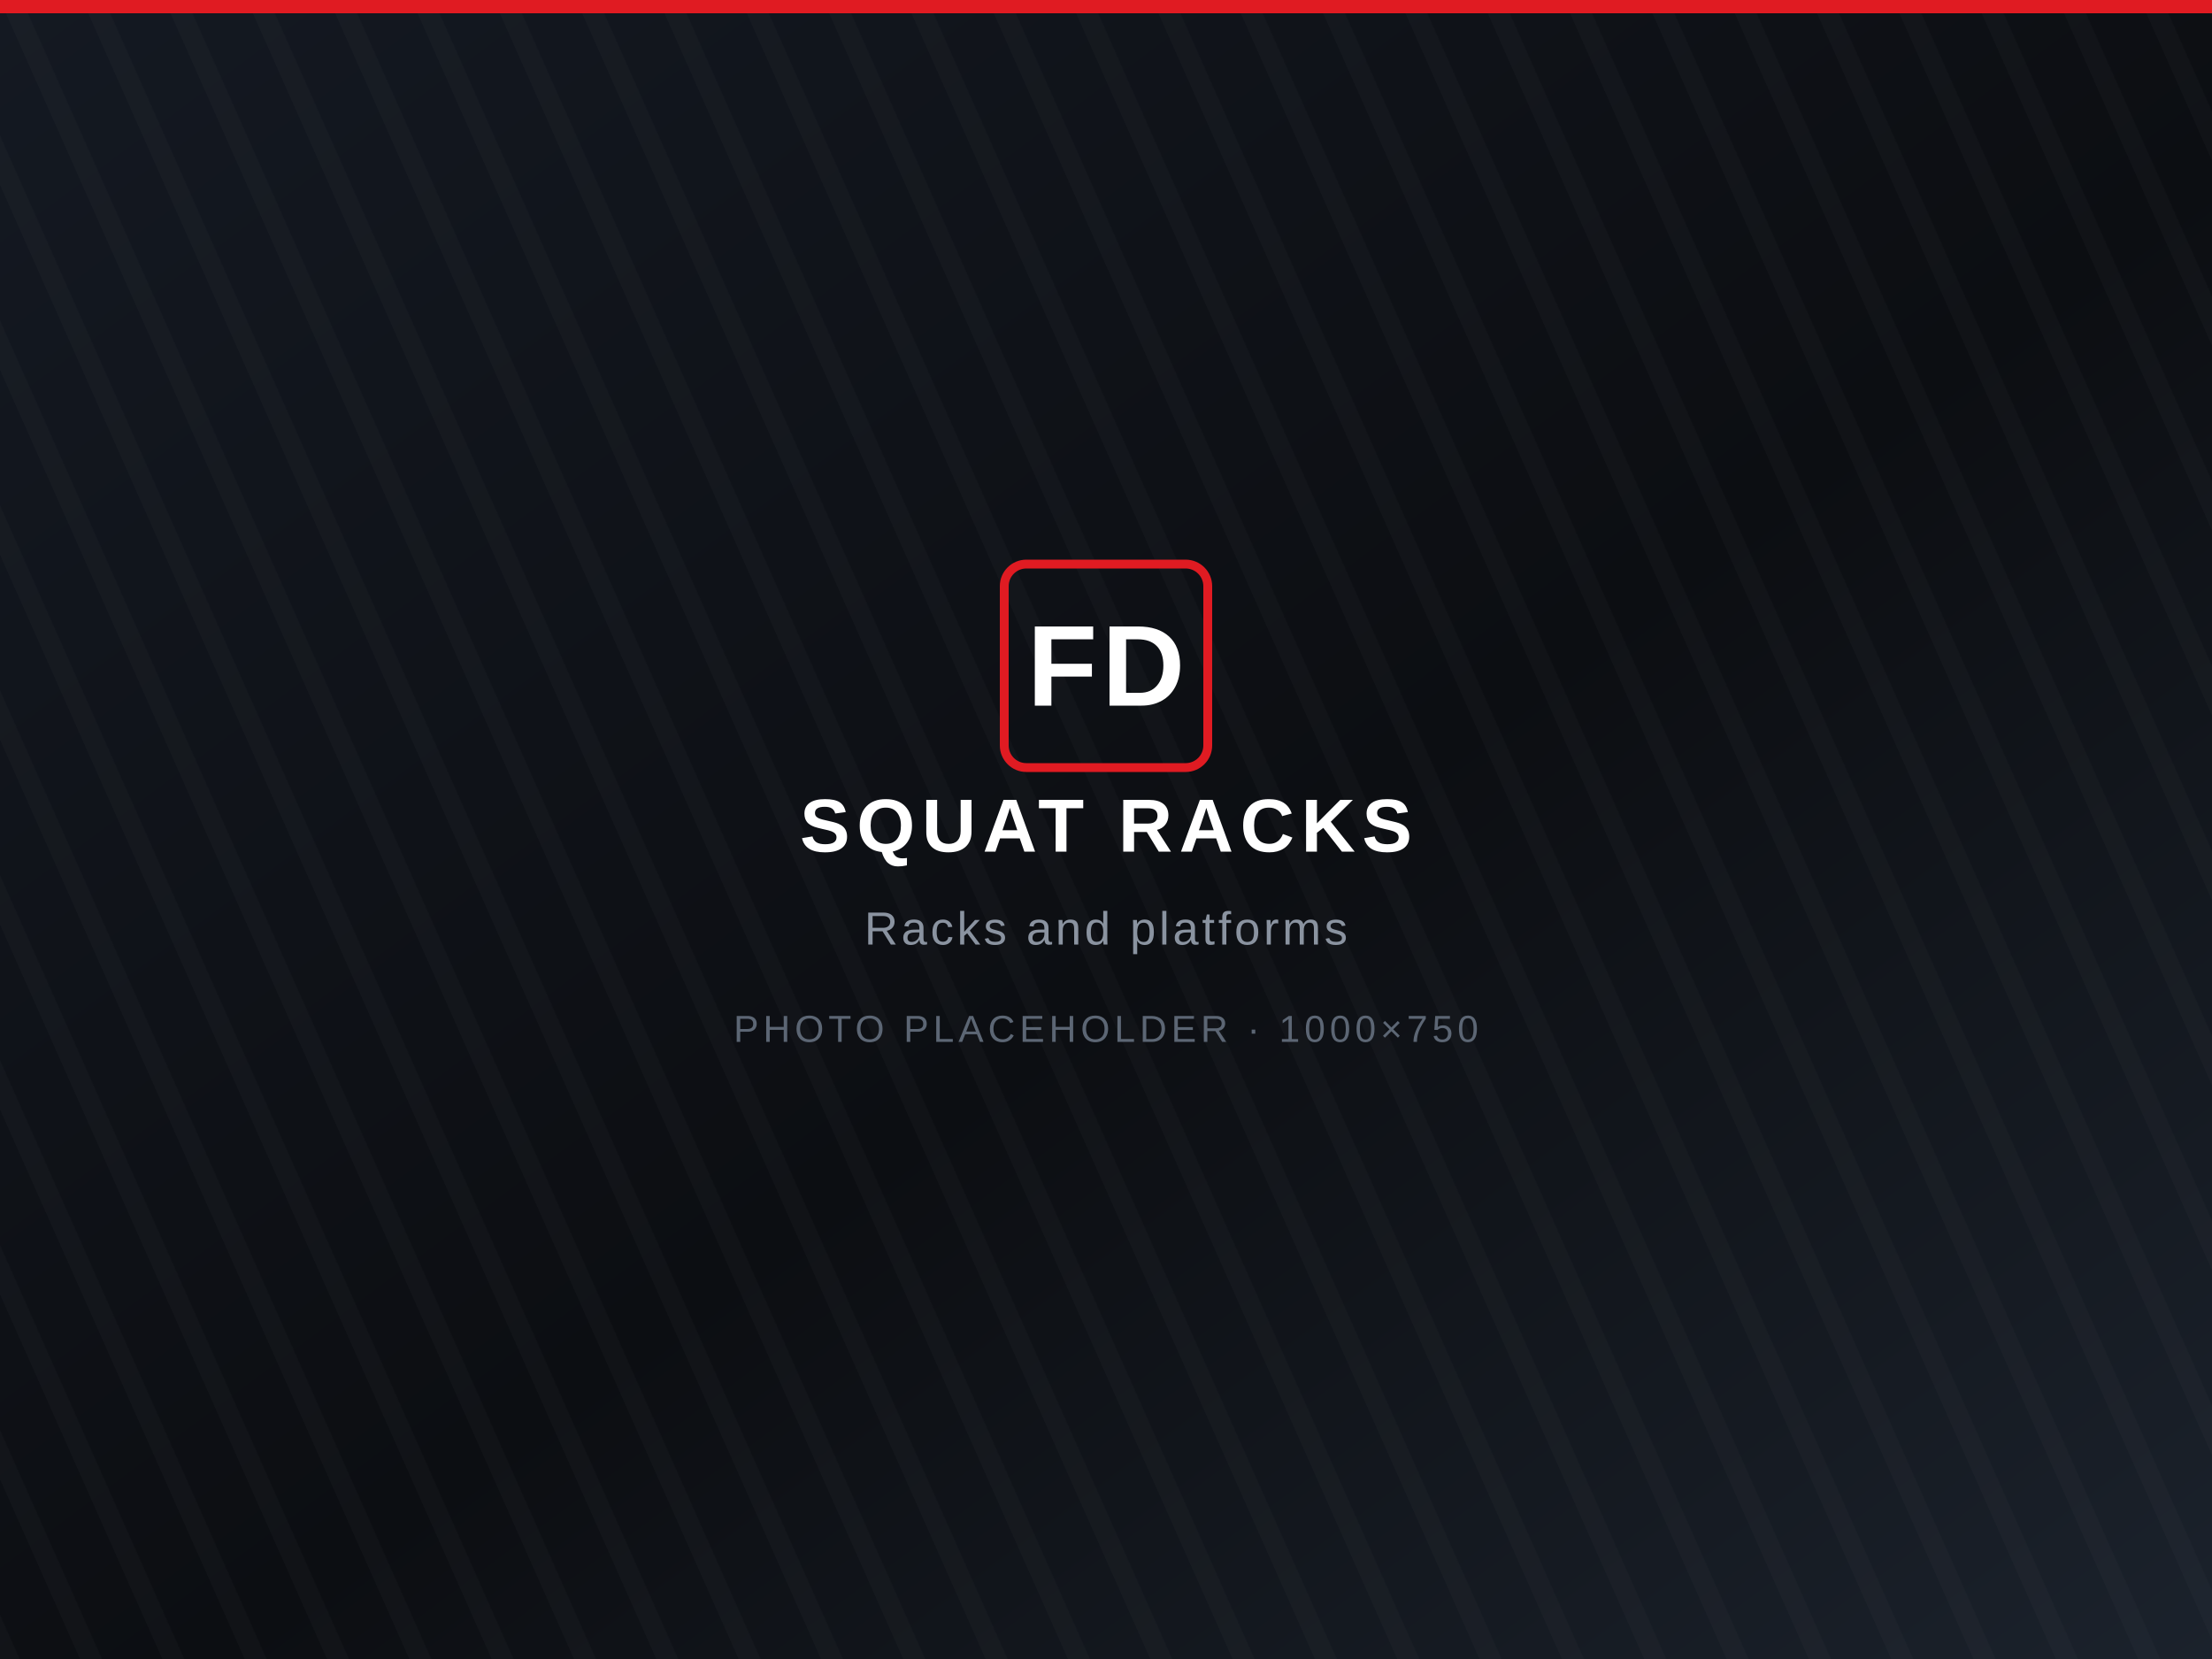
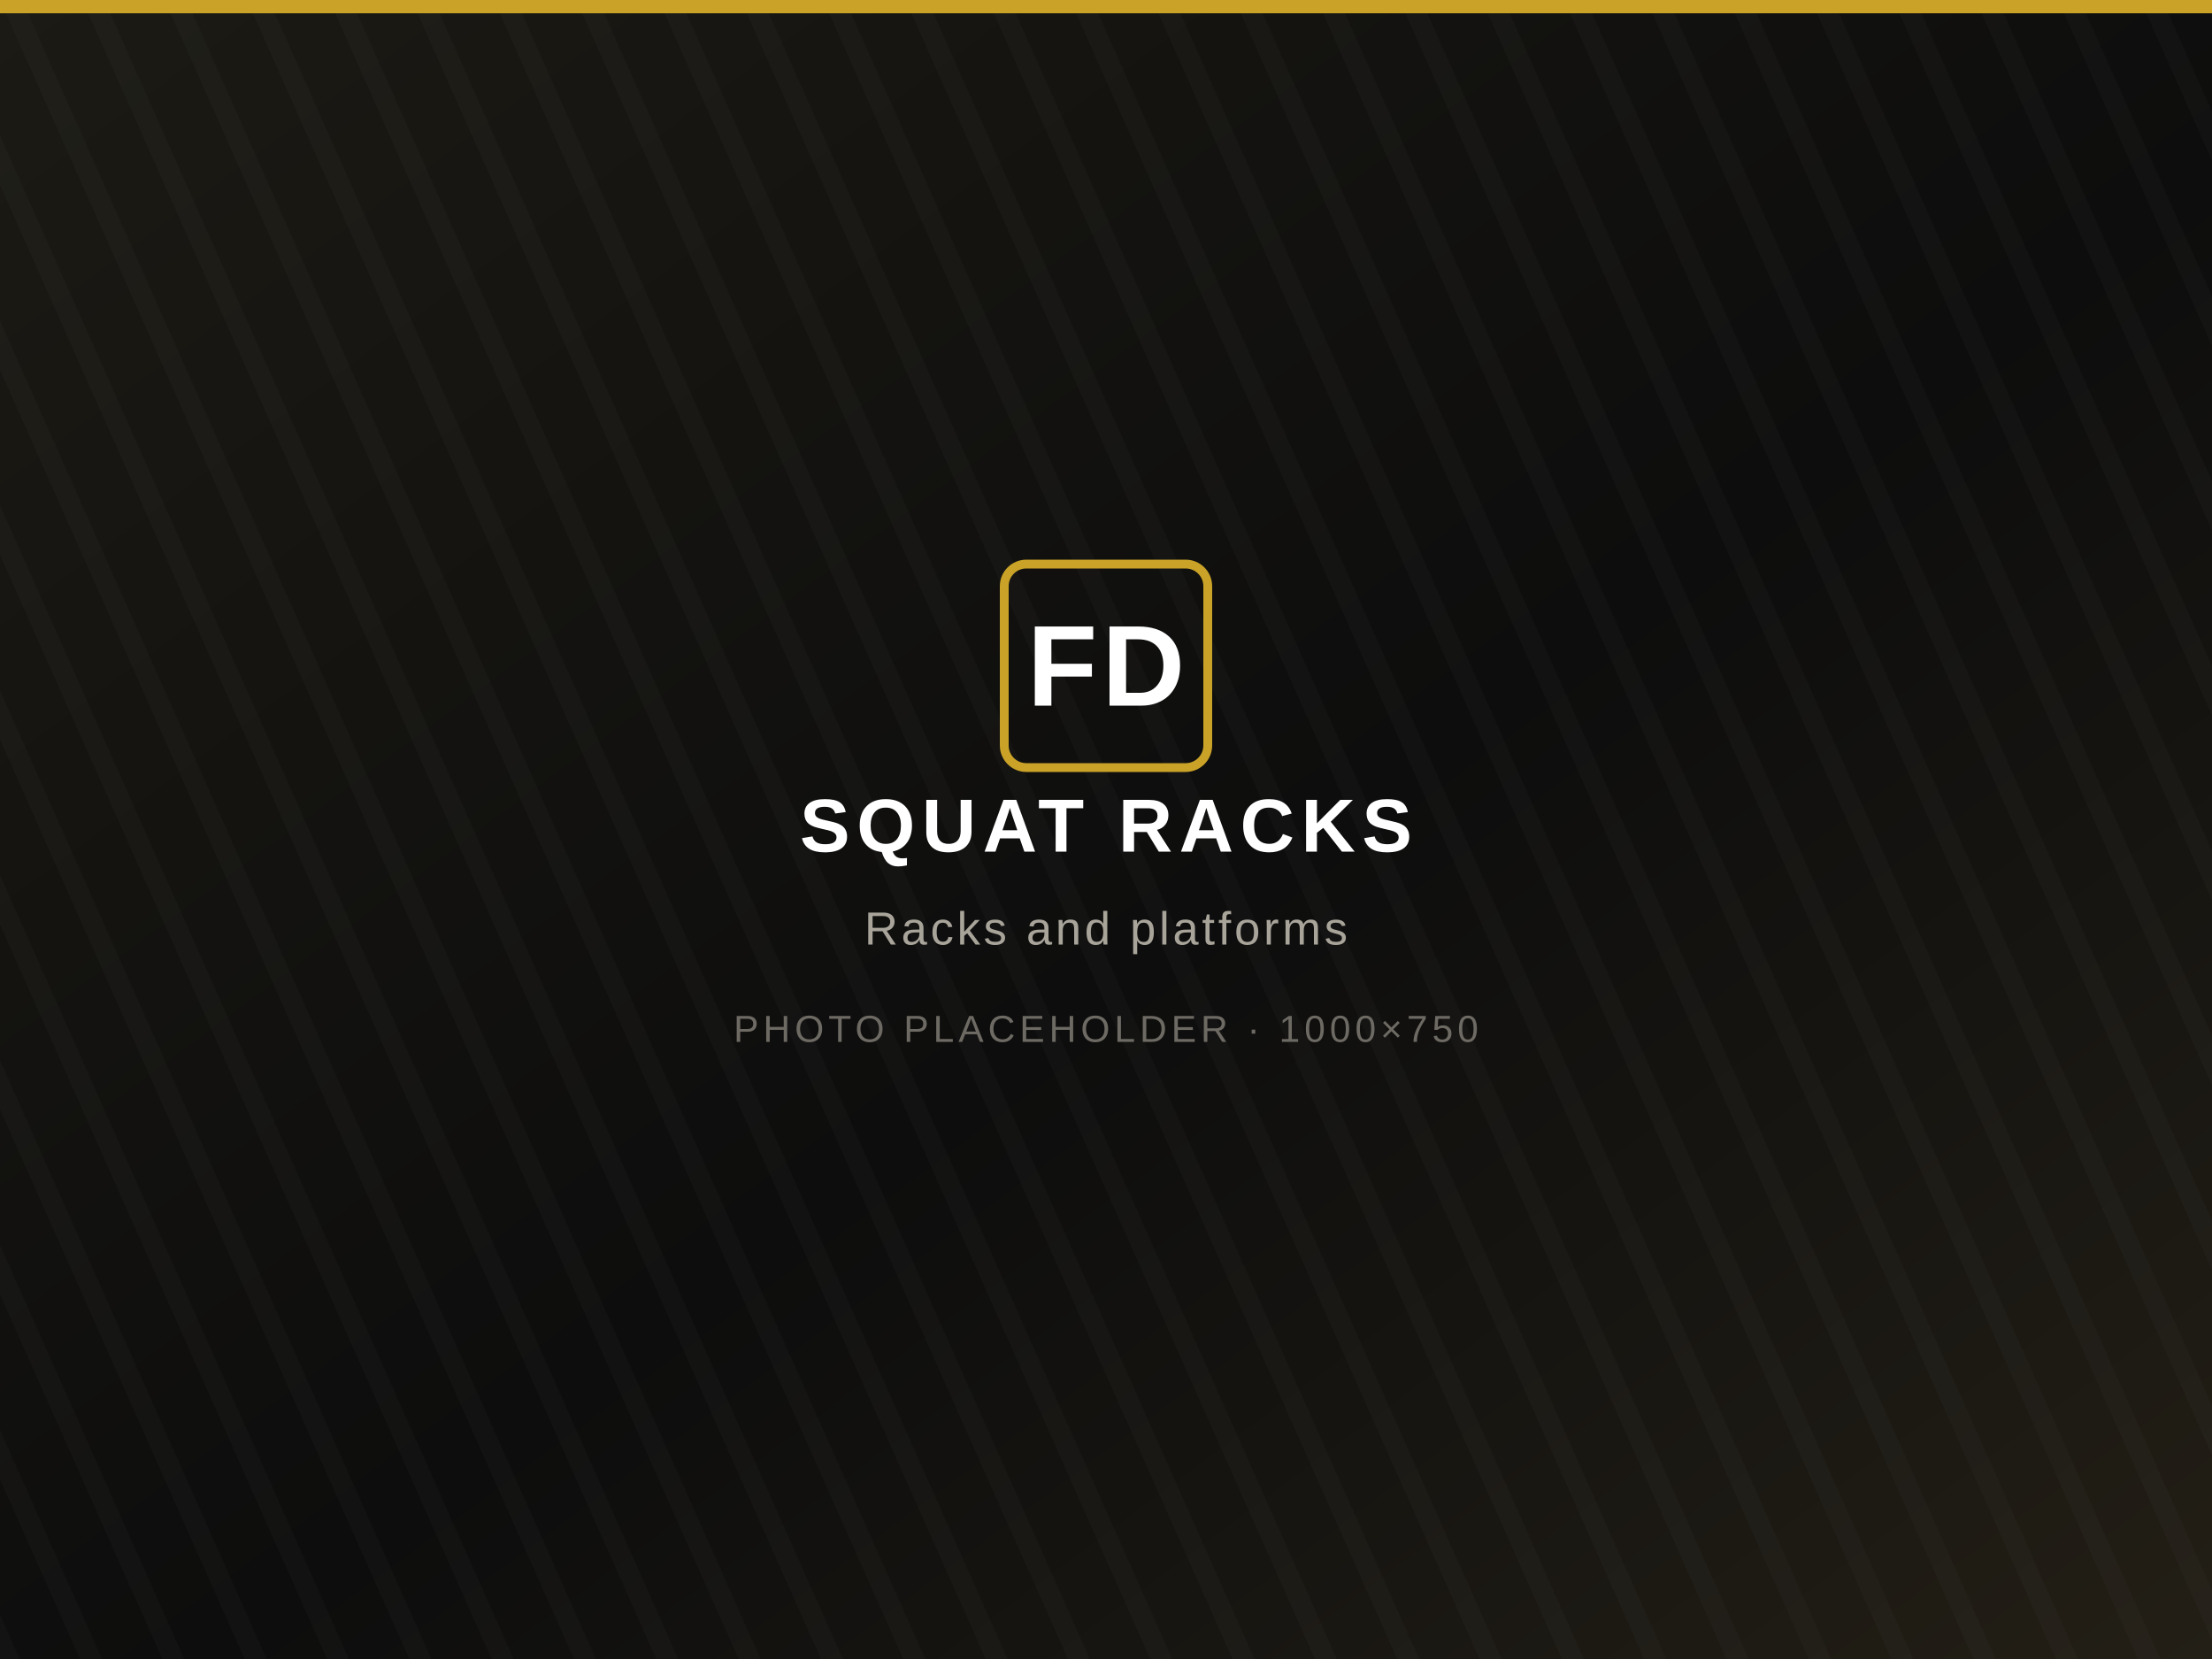
<svg xmlns="http://www.w3.org/2000/svg" viewBox="0 0 1000 750" width="1000" height="750" role="img" aria-label="SQUAT RACKS">
  <defs>
    <linearGradient id="g" x1="0" y1="0" x2="1" y2="1">
-       <stop offset="0" stop-color="#141922" />
-       <stop offset="0.55" stop-color="#0C0E12" />
-       <stop offset="1" stop-color="#1B222C" />
+       <stop offset="0" stop-color="#1c1a14" />
+       <stop offset="0.55" stop-color="#0d0d0d" />
+       <stop offset="1" stop-color="#231f16" />
    </linearGradient>
    <pattern id="stripes" width="34" height="34" patternUnits="userSpaceOnUse" patternTransform="rotate(-24)">
      <rect width="34" height="34" fill="none" />
      <rect width="9" height="34" fill="#FFFFFF" opacity="0.022" />
    </pattern>
  </defs>
  <rect width="1000" height="750" fill="url(#g)" />
  <rect width="1000" height="750" fill="url(#stripes)" />
-   <rect x="0" y="0" width="1000" height="6" fill="#E01B22" />
+   <rect x="0" y="0" width="1000" height="6" fill="#c9a227" />
  <g transform="translate(500 375)" text-anchor="middle" font-family="'Barlow Condensed','Arial Narrow',Arial,sans-serif">
    <g transform="translate(0 -74)">
-       <rect x="-46" y="-46" width="92" height="92" rx="10" fill="none" stroke="#E01B22" stroke-width="4" />
+       <rect x="-46" y="-46" width="92" height="92" rx="10" fill="none" stroke="#c9a227" stroke-width="4" />
      <text y="18" font-size="52" font-weight="700" fill="#FFFFFF" letter-spacing="2">FD</text>
    </g>
    <text y="10" font-size="34" font-weight="700" fill="#FFFFFF" letter-spacing="3">SQUAT RACKS</text>
-     <text y="52" font-size="21" font-weight="500" fill="#8A93A0" letter-spacing="1.5">Racks and platforms</text>
-     <text y="96" font-size="17" font-weight="500" fill="#5C6674" letter-spacing="2">PHOTO PLACEHOLDER · 1000×750</text>
+     <text y="52" font-size="21" font-weight="500" fill="#a8a49a" letter-spacing="1.5">Racks and platforms</text>
+     <text y="96" font-size="17" font-weight="500" fill="#6d6a63" letter-spacing="2">PHOTO PLACEHOLDER · 1000×750</text>
  </g>
</svg>
